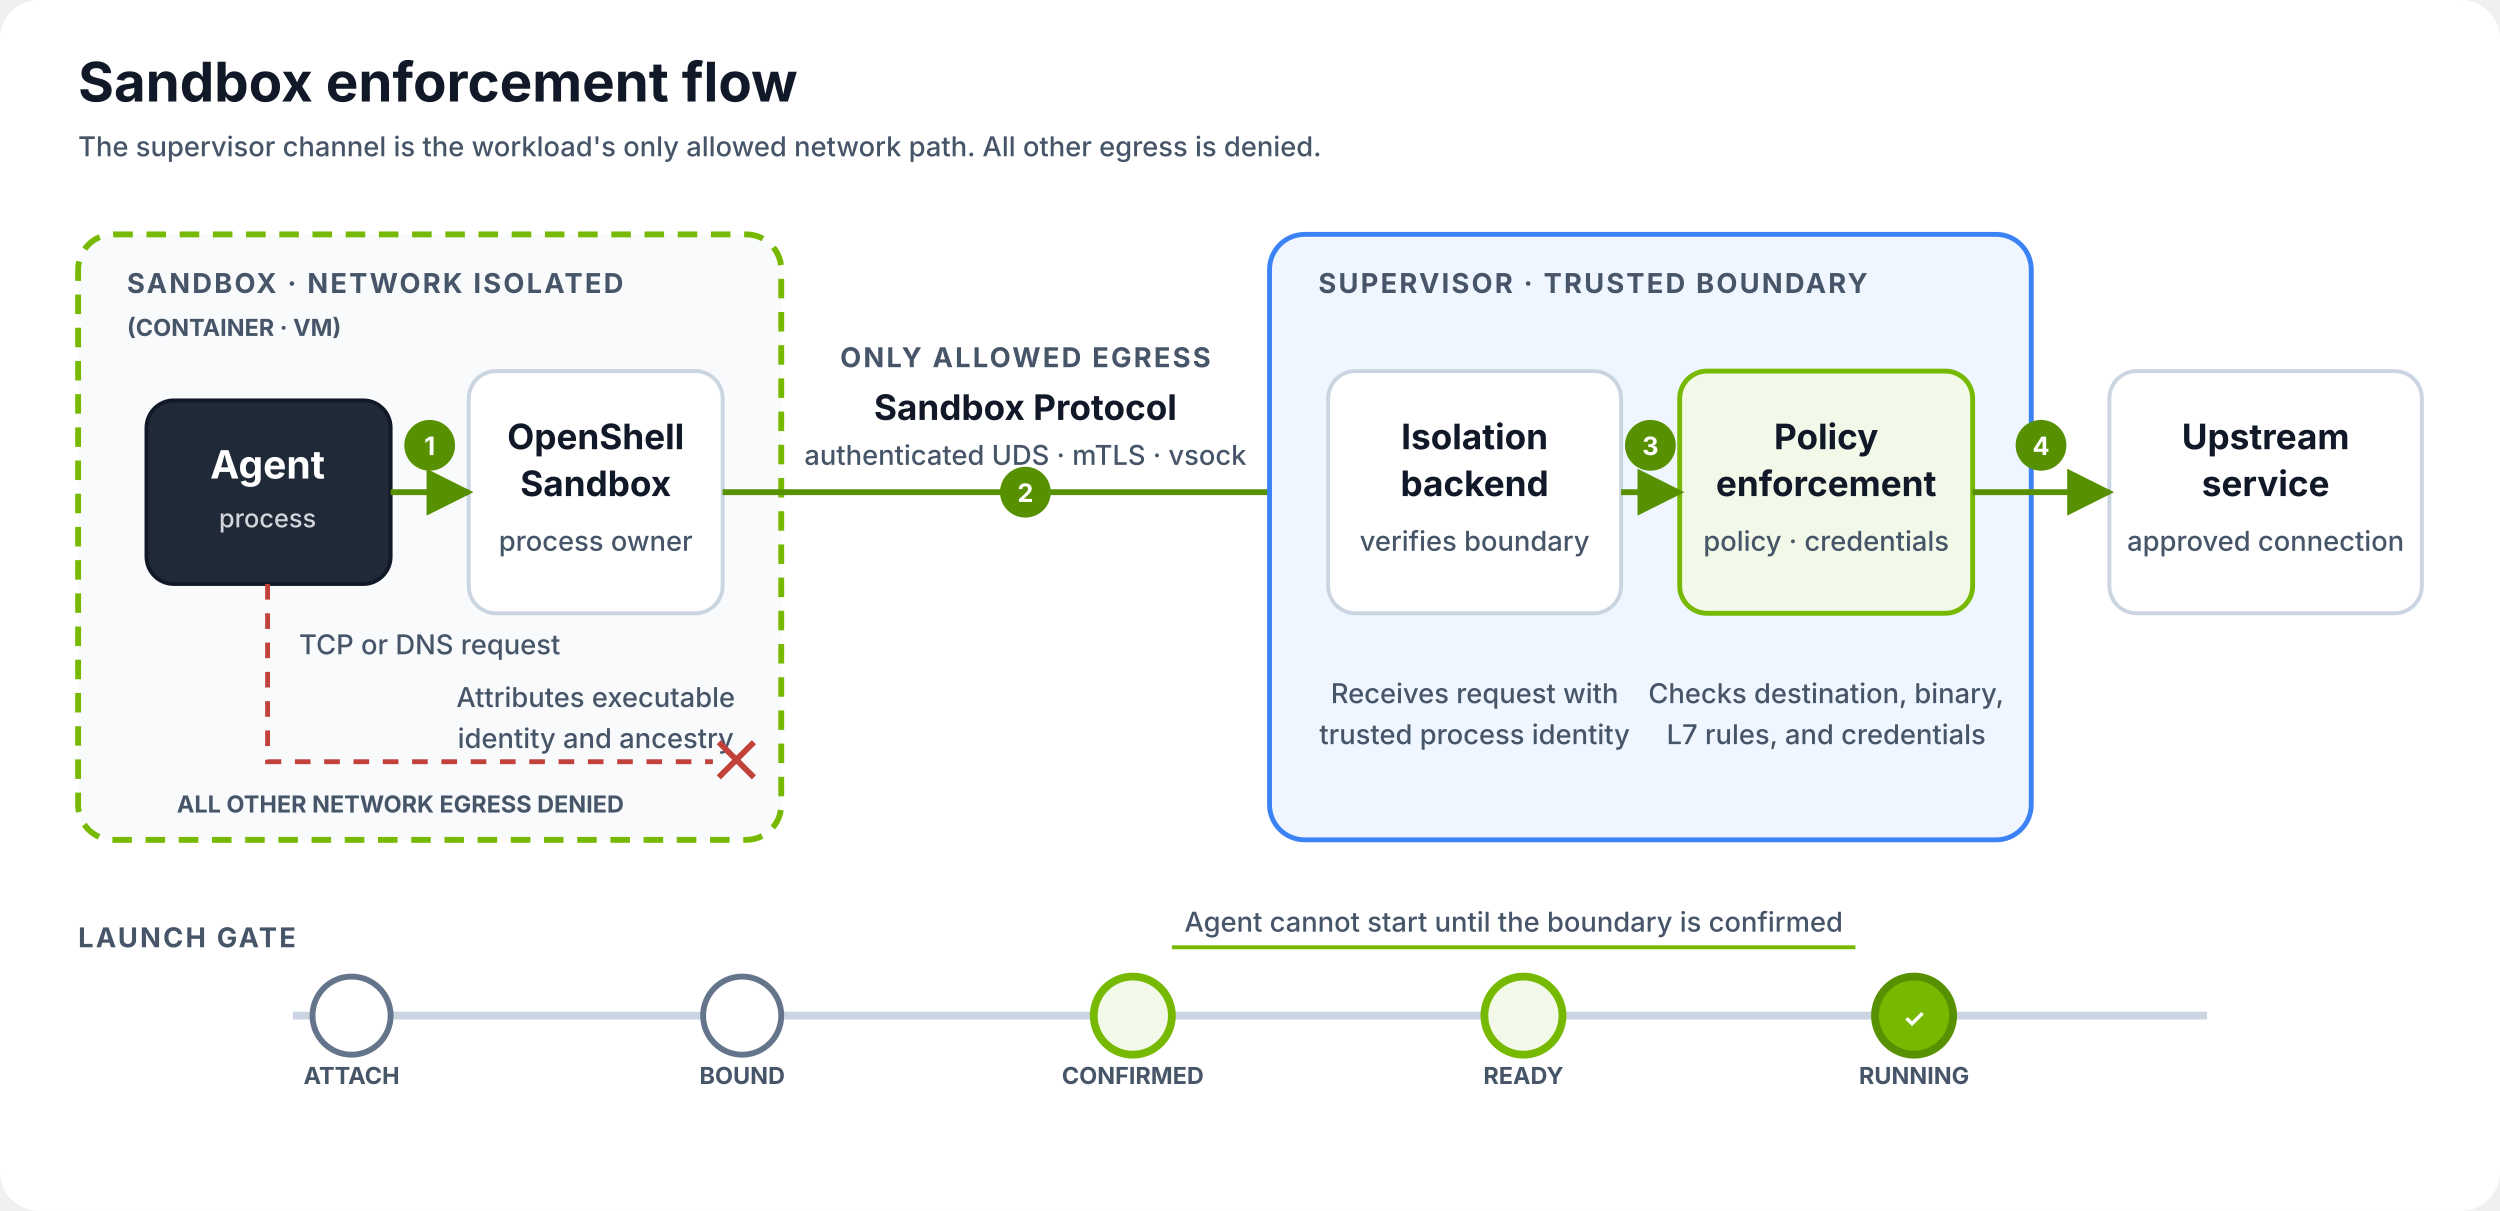
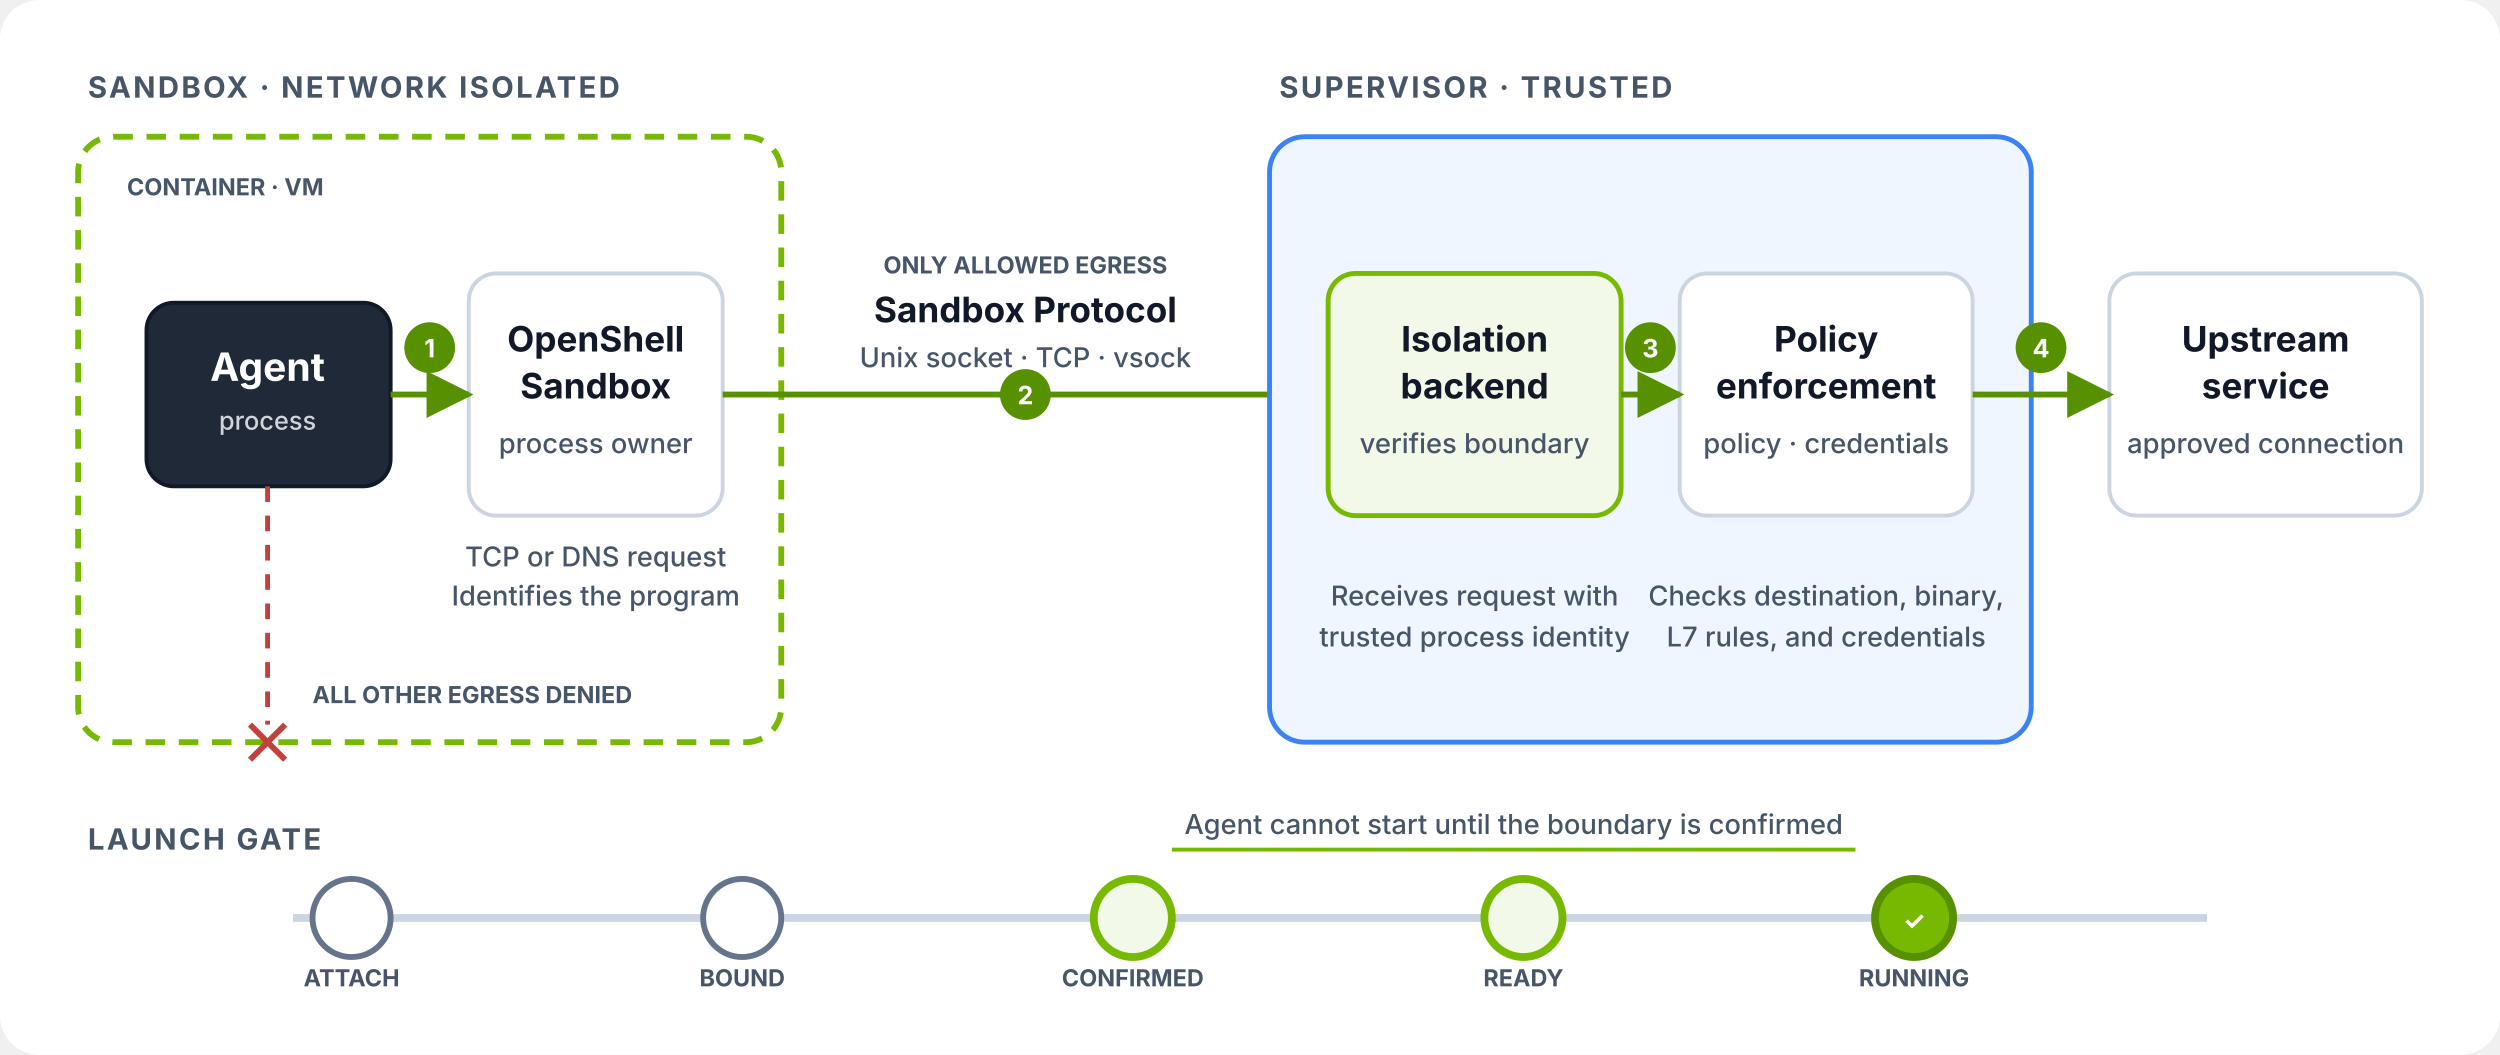
- <svg xmlns="http://www.w3.org/2000/svg" width="1280" height="620" viewBox="0 0 1280 620" role="img" aria-labelledby="title desc">
+ <svg xmlns="http://www.w3.org/2000/svg" width="1280" height="540" viewBox="0 0 1280 540" role="img" aria-labelledby="title desc">
  <defs>
    <marker id="arrow" viewBox="0 0 10 10" refX="9" refY="5" markerWidth="8" markerHeight="8" orient="auto-start-reverse">
      <path d="M 0 0 L 10 5 L 0 10 z" fill="#334155" />
    </marker>
    <marker id="arrow-green" viewBox="0 0 10 10" refX="9" refY="5" markerWidth="8" markerHeight="8" orient="auto-start-reverse">
      <path d="M 0 0 L 10 5 L 0 10 z" fill="#579000" />
    </marker>
    <style>
-       .title { font: 700 28px -apple-system, BlinkMacSystemFont, "Segoe UI", sans-serif; fill: #111827; }
-       .section { font: 700 14px -apple-system, BlinkMacSystemFont, "Segoe UI", sans-serif; fill: #475569; letter-spacing: .08em; }
+             .section { font: 700 15px -apple-system, BlinkMacSystemFont, "Segoe UI", sans-serif; fill: #475569; letter-spacing: .08em; }
      .label { font: 700 18px -apple-system, BlinkMacSystemFont, "Segoe UI", sans-serif; fill: #111827; }
      .small { font: 500 14px -apple-system, BlinkMacSystemFont, "Segoe UI", sans-serif; fill: #475569; }
      .tiny { font: 700 12px -apple-system, BlinkMacSystemFont, "Segoe UI", sans-serif; fill: #475569; }
      .step { font: 700 13px -apple-system, BlinkMacSystemFont, "Segoe UI", sans-serif; fill: #ffffff; }
      .box { fill: #ffffff; stroke: #cbd5e1; stroke-width: 2; }
      .soft { fill: #f8fafc; stroke: #cbd5e1; stroke-width: 2; }
      .green { fill: #f2f9e8; stroke: #76b900; stroke-width: 2.5; }
      .trusted { fill: #eff6ff; stroke: #3b82f6; stroke-width: 2.5; }
      .dark { fill: #1f2937; stroke: #111827; stroke-width: 2; }
      .flow { fill: none; stroke: #579000; stroke-width: 3; marker-end: url(#arrow-green); }
      .blocked { fill: none; stroke: #c2413b; stroke-width: 2.5; stroke-dasharray: 8 7; }
    </style>
  </defs>
-   <rect width="1280" height="620" rx="20" fill="#ffffff" />
-   <text x="40" y="52" class="title">Sandbox enforcement flow</text>
-   <text x="40" y="80" class="small">The supervisor channel is the workload's only allowed network path. All other egress is denied.</text>
-   <rect x="40" y="120" width="360" height="310" rx="18" fill="#f8fafc" stroke="#76b900" stroke-width="3" stroke-dasharray="10 7" />
-   <text x="65" y="150" class="section">SANDBOX · NETWORK ISOLATED</text>
-   <text x="65" y="172" class="tiny">(CONTAINER · VM)</text>
-   <rect x="75" y="205" width="125" height="94" rx="14" class="dark" />
-   <text x="137" y="245" text-anchor="middle" style="font:700 20px -apple-system,BlinkMacSystemFont,'Segoe UI',sans-serif;fill:#fff">Agent</text>
-   <text x="137" y="270" text-anchor="middle" style="font:500 13px -apple-system,BlinkMacSystemFont,'Segoe UI',sans-serif;fill:#d1d5db">process</text>
-   <rect x="240" y="190" width="130" height="124" rx="14" class="box" />
-   <text x="305" y="230" text-anchor="middle" class="label">OpenShell</text>
-   <text x="305" y="254" text-anchor="middle" class="label">Sandbox</text>
-   <text x="305" y="282" text-anchor="middle" class="small">process owner</text>
-   <path d="M200 252 H240" class="flow" />
-   <circle cx="220" cy="228" r="13" fill="#579000" />
-   <text x="220" y="233" text-anchor="middle" class="step">1</text>
-   <text x="220" y="335" text-anchor="middle" class="small">TCP or DNS request</text>
-   <text x="305" y="362" text-anchor="middle" class="small">Attributes executable</text>
-   <text x="305" y="383" text-anchor="middle" class="small">identity and ancestry</text>
-   <path d="M137 299 V390 H365" class="blocked" />
-   <line x1="368" y1="380" x2="386" y2="398" stroke="#c2413b" stroke-width="3" />
-   <line x1="386" y1="380" x2="368" y2="398" stroke="#c2413b" stroke-width="3" />
-   <text x="205" y="416" text-anchor="middle" class="tiny" fill="#9f2f2a">ALL OTHER NETWORK EGRESS DENIED</text>
-   <text x="525" y="188" text-anchor="middle" class="section">ONLY ALLOWED EGRESS</text>
-   <text x="525" y="215" text-anchor="middle" class="label">Sandbox Protocol</text>
-   <text x="525" y="238" text-anchor="middle" class="small">authenticated UDS · mTLS · vsock</text>
-   <path d="M370 252 H680" class="flow" />
-   <circle cx="525" cy="252" r="13" fill="#579000" />
-   <text x="525" y="257" text-anchor="middle" class="step">2</text>
-   <rect x="650" y="120" width="390" height="310" rx="18" class="trusted" />
-   <text x="675" y="150" class="section">SUPERVISOR · TRUSTED BOUNDARY</text>
-   <rect x="680" y="190" width="150" height="124" rx="14" class="box" />
-   <text x="755" y="230" text-anchor="middle" class="label">Isolation</text>
-   <text x="755" y="254" text-anchor="middle" class="label">backend</text>
-   <text x="755" y="282" text-anchor="middle" class="small">verifies boundary</text>
-   <rect x="860" y="190" width="150" height="124" rx="14" class="green" />
-   <text x="935" y="230" text-anchor="middle" class="label">Policy</text>
-   <text x="935" y="254" text-anchor="middle" class="label">enforcement</text>
-   <text x="935" y="282" text-anchor="middle" class="small">policy · credentials</text>
-   <path d="M830 252 H860" class="flow" />
-   <circle cx="845" cy="228" r="13" fill="#579000" />
-   <text x="845" y="233" text-anchor="middle" class="step">3</text>
-   <text x="755" y="360" text-anchor="middle" class="small">Receives request with</text>
-   <text x="755" y="381" text-anchor="middle" class="small">trusted process identity</text>
-   <text x="935" y="360" text-anchor="middle" class="small">Checks destination, binary,</text>
-   <text x="935" y="381" text-anchor="middle" class="small">L7 rules, and credentials</text>
-   <rect x="1080" y="190" width="160" height="124" rx="14" class="box" />
-   <text x="1160" y="230" text-anchor="middle" class="label">Upstream</text>
-   <text x="1160" y="254" text-anchor="middle" class="label">service</text>
-   <text x="1160" y="282" text-anchor="middle" class="small">approved connection</text>
-   <path d="M1010 252 H1080" class="flow" />
-   <circle cx="1045" cy="228" r="13" fill="#579000" />
-   <text x="1045" y="233" text-anchor="middle" class="step">4</text>
-   <text x="40" y="485" class="section">LAUNCH GATE</text>
-   <line x1="150" y1="520" x2="1130" y2="520" stroke="#cbd5e1" stroke-width="4" />
-   <g>
-     <circle cx="180" cy="520" r="20" fill="#ffffff" stroke="#64748b" stroke-width="3" />
-     <text x="180" y="555" text-anchor="middle" class="tiny">ATTACH</text>
-     <circle cx="380" cy="520" r="20" fill="#ffffff" stroke="#64748b" stroke-width="3" />
-     <text x="380" y="555" text-anchor="middle" class="tiny">BOUND</text>
-     <circle cx="580" cy="520" r="20" fill="#f2f9e8" stroke="#76b900" stroke-width="4" />
-     <text x="580" y="555" text-anchor="middle" class="tiny">CONFIRMED</text>
-     <circle cx="780" cy="520" r="20" fill="#f2f9e8" stroke="#76b900" stroke-width="4" />
-     <text x="780" y="555" text-anchor="middle" class="tiny">READY</text>
-     <circle cx="980" cy="520" r="20" fill="#76b900" stroke="#579000" stroke-width="4" />
-     <text x="980" y="526" text-anchor="middle" class="step">✓</text>
-     <text x="980" y="555" text-anchor="middle" class="tiny">RUNNING</text>
+   <rect width="1280" height="540" rx="20" fill="#ffffff" />
+   <g transform="translate(0,-50)">
+     <text x="45" y="100" class="section">SANDBOX · NETWORK ISOLATED</text>
+     <rect x="40" y="120" width="360" height="310" rx="18" fill="#ffffff" stroke="#76b900" stroke-width="3" stroke-dasharray="10 7" />
+     <text x="65" y="150" class="tiny">CONTAINER · VM</text>
+     <rect x="75" y="205" width="125" height="94" rx="14" class="dark" />
+     <text x="137" y="245" text-anchor="middle" style="font:700 20px -apple-system,BlinkMacSystemFont,'Segoe UI',sans-serif;fill:#fff">Agent</text>
+     <text x="137" y="270" text-anchor="middle" style="font:500 13px -apple-system,BlinkMacSystemFont,'Segoe UI',sans-serif;fill:#d1d5db">process</text>
+     <rect x="240" y="190" width="130" height="124" rx="14" class="box" />
+     <text x="305" y="230" text-anchor="middle" class="label">OpenShell</text>
+     <text x="305" y="254" text-anchor="middle" class="label">Sandbox</text>
+     <text x="305" y="282" text-anchor="middle" class="small">process owner</text>
+     <path d="M200 252 H240" class="flow" />
+     <circle cx="220" cy="228" r="13" fill="#579000" />
+     <text x="220" y="233" text-anchor="middle" class="step">1</text>
+     <text x="305" y="340" text-anchor="middle" class="small">TCP or DNS request</text>
+     <text x="305" y="360" text-anchor="middle" class="small">Identifies the program</text>
+     <path d="M137 299 V421" class="blocked" />
+     <line x1="128" y1="421" x2="146" y2="439" stroke="#c2413b" stroke-width="3" />
+     <line x1="146" y1="421" x2="128" y2="439" stroke="#c2413b" stroke-width="3" />
+     <text x="160" y="410" class="tiny">ALL OTHER EGRESS DENIED</text>
+     <text x="525" y="190" text-anchor="middle" class="tiny">ONLY ALLOWED EGRESS</text>
+     <text x="525" y="215" text-anchor="middle" class="label">Sandbox Protocol</text>
+     <text x="525" y="238" text-anchor="middle" class="small">Unix socket · TCP · vsock</text>
+     <path d="M370 252 H680" class="flow" />
+     <circle cx="525" cy="252" r="13" fill="#579000" />
+     <text x="525" y="257" text-anchor="middle" class="step">2</text>
+     <text x="655" y="100" class="section">SUPERVISOR · TRUSTED</text>
+     <rect x="650" y="120" width="390" height="310" rx="18" class="trusted" />
+     <rect x="680" y="190" width="150" height="124" rx="14" class="green" />
+     <text x="755" y="230" text-anchor="middle" class="label">Isolation</text>
+     <text x="755" y="254" text-anchor="middle" class="label">backend</text>
+     <text x="755" y="282" text-anchor="middle" class="small">verifies boundary</text>
+     <rect x="860" y="190" width="150" height="124" rx="14" class="box" />
+     <text x="935" y="230" text-anchor="middle" class="label">Policy</text>
+     <text x="935" y="254" text-anchor="middle" class="label">enforcement</text>
+     <text x="935" y="282" text-anchor="middle" class="small">policy · credentials</text>
+     <path d="M830 252 H860" class="flow" />
+     <circle cx="845" cy="228" r="13" fill="#579000" />
+     <text x="845" y="233" text-anchor="middle" class="step">3</text>
+     <text x="755" y="360" text-anchor="middle" class="small">Receives request with</text>
+     <text x="755" y="381" text-anchor="middle" class="small">trusted process identity</text>
+     <text x="935" y="360" text-anchor="middle" class="small">Checks destination, binary,</text>
+     <text x="935" y="381" text-anchor="middle" class="small">L7 rules, and credentials</text>
+     <rect x="1080" y="190" width="160" height="124" rx="14" class="box" />
+     <text x="1160" y="230" text-anchor="middle" class="label">Upstream</text>
+     <text x="1160" y="254" text-anchor="middle" class="label">service</text>
+     <text x="1160" y="282" text-anchor="middle" class="small">approved connection</text>
+     <path d="M1010 252 H1080" class="flow" />
+     <circle cx="1045" cy="228" r="13" fill="#579000" />
+     <text x="1045" y="233" text-anchor="middle" class="step">4</text>
+     <text x="45" y="485" class="section">LAUNCH GATE</text>
+     <line x1="150" y1="520" x2="1130" y2="520" stroke="#cbd5e1" stroke-width="4" />
+     <g>
+       <circle cx="180" cy="520" r="20" fill="#ffffff" stroke="#64748b" stroke-width="3" />
+       <text x="180" y="555" text-anchor="middle" class="tiny">ATTACH</text>
+       <circle cx="380" cy="520" r="20" fill="#ffffff" stroke="#64748b" stroke-width="3" />
+       <text x="380" y="555" text-anchor="middle" class="tiny">BOUND</text>
+       <circle cx="580" cy="520" r="20" fill="#f2f9e8" stroke="#76b900" stroke-width="4" />
+       <text x="580" y="555" text-anchor="middle" class="tiny">CONFIRMED</text>
+       <circle cx="780" cy="520" r="20" fill="#f2f9e8" stroke="#76b900" stroke-width="4" />
+       <text x="780" y="555" text-anchor="middle" class="tiny">READY</text>
+       <circle cx="980" cy="520" r="20" fill="#76b900" stroke="#579000" stroke-width="4" />
+       <text x="980" y="526" text-anchor="middle" class="step">✓</text>
+       <text x="980" y="555" text-anchor="middle" class="tiny">RUNNING</text>
+     </g>
+     <path d="M600 485 H950" stroke="#76b900" stroke-width="2" />
+     <text x="775" y="477" text-anchor="middle" class="small">Agent cannot start until the boundary is confirmed</text>
  </g>
-   <path d="M600 485 H950" stroke="#76b900" stroke-width="2" />
-   <text x="775" y="477" text-anchor="middle" class="small">Agent cannot start until the boundary is confirmed</text>
</svg>
